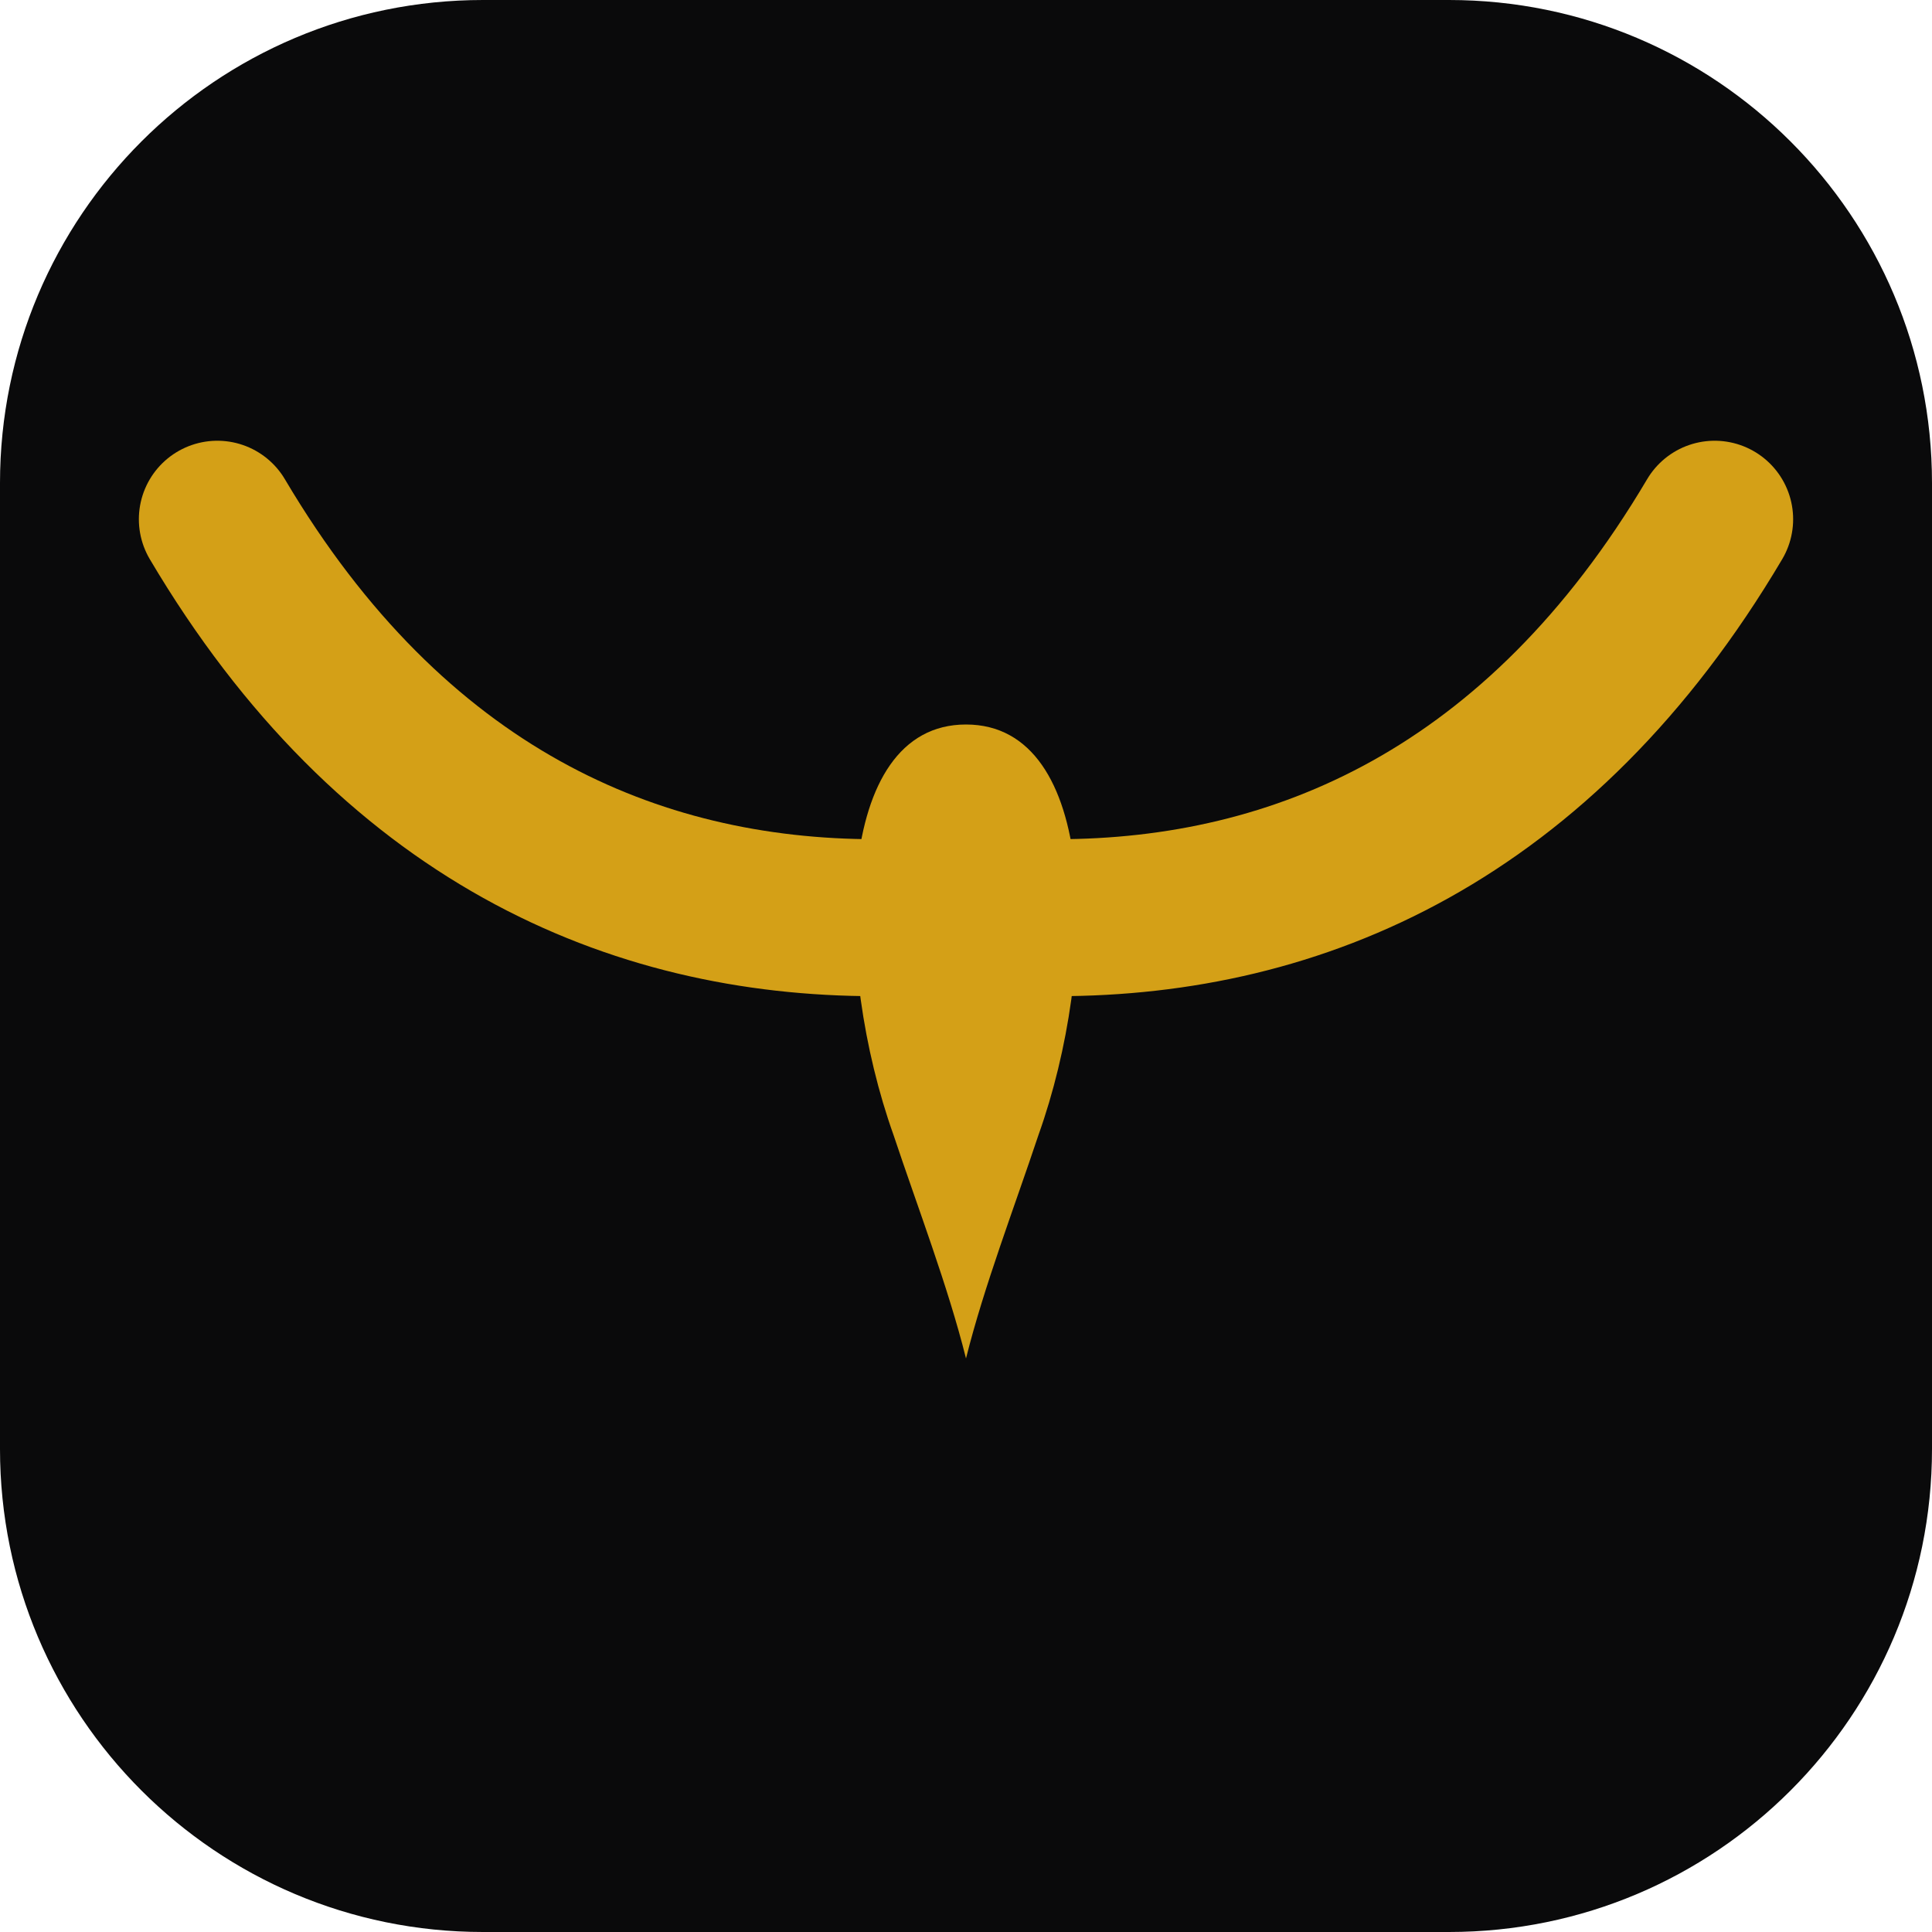
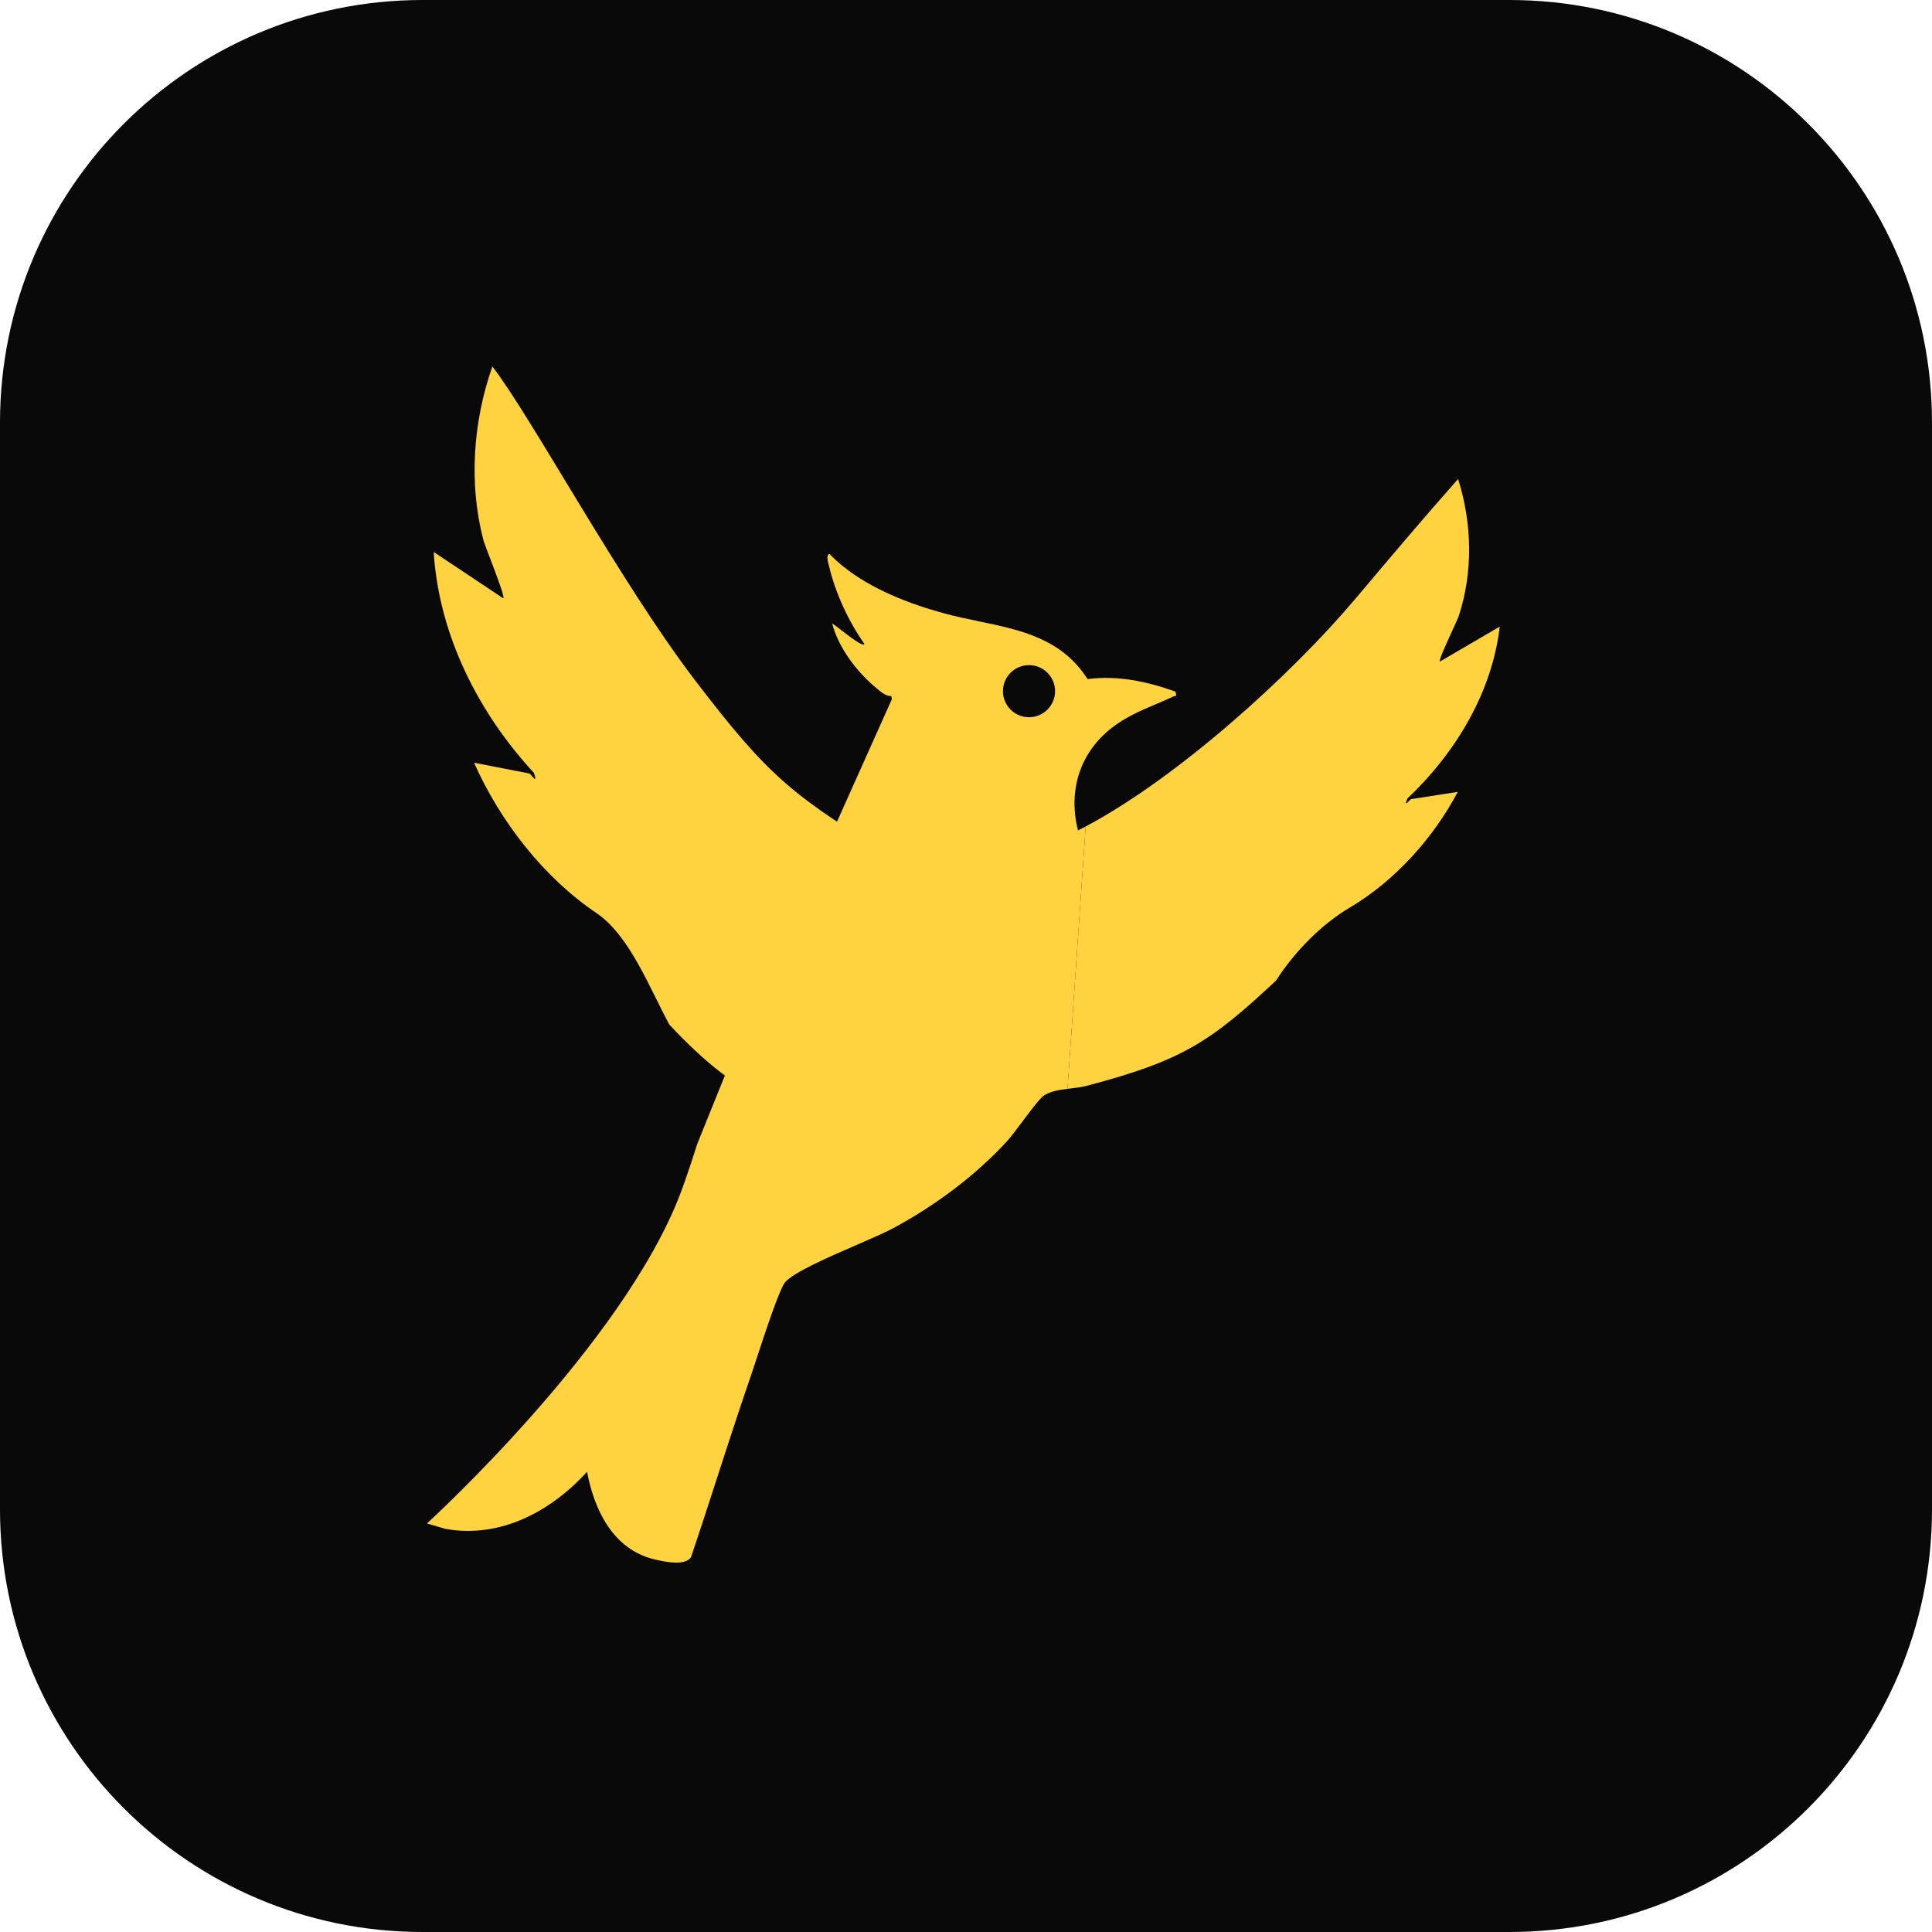
- <svg xmlns="http://www.w3.org/2000/svg" width="32" height="32" viewBox="0 0 32 32">
-   <rect width="32" height="32" rx="8" fill="#0a0a0b" />
-   <g transform="translate(2 3)">
-     <path d="M12.5 12.2C8.5 12.2 4.5 10.5 1.6 5.6" fill="none" stroke="#d4a017" stroke-width="2.6" stroke-linecap="round" />
-     <path d="M15.5 12.2C19.5 12.2 23.5 10.5 26.4 5.6" fill="none" stroke="#d4a017" stroke-width="2.6" stroke-linecap="round" />
-     <path d="M14 9c2.2 0 2.2 4 1.2 6.8-.4 1.2-.9 2.5-1.2 3.7-.3-1.2-.8-2.5-1.2-3.7C11.8 13 11.8 9 14 9Z" fill="#d4a017" />
+ <svg xmlns="http://www.w3.org/2000/svg" width="512" height="512" viewBox="0 0 512 512">
+   <rect width="512" height="512" rx="112" fill="#090909" />
+   <g transform="translate(54.71 96.00) scale(2.06452)">
+     <path d="M110.529 93.265C110.674 93.248 110.818 93.231 110.961 93.214C111.649 93.133 112.325 93.054 112.924 92.897C125.275 89.654 128.876 87.249 137.319 79.347C139.595 75.767 143.071 72.182 146.756 70.006C152.544 66.588 157.507 61.056 160.625 55.149L154.627 56.081C154.592 56.087 154.497 56.185 154.392 56.295C154.118 56.579 153.767 56.944 154.159 56.001C160.306 50.185 165.022 42.436 166.014 33.936L158.324 38.425C158.159 38.299 159.166 36.101 159.94 34.413C160.342 33.536 160.681 32.796 160.759 32.556C162.611 26.874 162.463 20.661 160.667 14.986C156.205 20.018 151.843 25.192 147.475 30.373C139.191 40.199 124.611 53.366 112.859 59.59L110.529 93.265Z" fill="#FFD23F" />
+     <path d="M92.013 101.407C91.842 101.38 91.67 101.353 91.499 101.327C90.681 101.201 89.878 101.078 89.171 100.858C74.585 96.326 69.05 95.322 59.42 85.024C56.912 80.411 54.337 73.584 50.058 70.701C43.337 66.174 37.729 58.996 34.352 51.407L41.473 52.795C41.514 52.804 41.621 52.931 41.741 53.074C42.051 53.443 42.45 53.917 42.038 52.71C35.03 45.132 29.85 35.156 29.171 24.357L38.104 30.307C38.309 30.153 37.236 27.335 36.411 25.17C35.982 24.046 35.621 23.097 35.541 22.791C33.664 15.531 34.213 7.668 36.702 0.542C41.74 7.07 53.177 28.367 62.768 40.892C72.359 53.416 75.264 55.694 88.953 63.981L92.013 101.407Z" fill="#FFD23F" />
+     <path d="M79.978 24.608C80.51 25.161 81.083 25.683 81.69 26.174C85.364 29.15 90.284 31.041 94.754 32.251C96.194 32.641 97.664 32.946 99.125 33.25C104.507 34.367 109.779 35.461 113.106 40.671C116.95 40.163 120.787 40.985 124.384 42.28C124.531 42.813 124.504 42.818 124.326 42.851C124.257 42.863 124.164 42.88 124.051 42.934C123.309 43.283 122.571 43.596 121.841 43.906C119.859 44.749 117.931 45.568 116.124 46.998C112.056 50.223 110.6 55.065 111.875 60.099C112.201 59.934 112.53 59.765 112.862 59.589L110.532 93.265C109.437 93.4 108.344 93.58 107.507 94.123C107.006 94.447 105.834 96.011 104.726 97.489C103.961 98.51 103.226 99.491 102.764 99.994C98.671 104.448 93.519 108.26 88.201 111.134C87.178 111.688 85.438 112.443 83.521 113.276C79.803 114.891 75.416 116.797 74.289 118.084C73.568 118.907 71.658 124.73 70.543 128.128C70.253 129.01 70.017 129.73 69.87 130.155C68.762 133.353 67.703 136.57 66.655 139.792L65.609 143.015C64.492 146.465 63.375 149.916 62.214 153.348C61.517 154.604 58.575 153.932 57.39 153.637C52.193 152.338 49.777 147.329 48.858 142.419C44.259 147.494 37.709 151.03 30.666 149.749L28.307 149.055C28.394 148.976 53.438 126.159 60.843 106.698C61.772 104.256 62.995 100.364 62.995 100.364C63.04 100.254 73.698 73.751 79.26 60.581C79.531 60.67 79.811 60.762 80.101 60.856L87.973 43.276L87.916 42.853C87.262 42.868 86.738 42.437 86.258 42.043C86.212 42.005 86.166 41.968 86.121 41.931C83.55 39.849 81.128 36.666 80.325 33.542C80.5 33.623 80.956 33.975 81.506 34.4C82.662 35.295 84.233 36.51 84.482 36.189C82.461 33.33 80.755 29.681 79.944 26.256C79.936 26.221 79.924 26.175 79.909 26.122L79.898 26.084C79.772 25.62 79.518 24.683 79.978 24.608ZM105.588 38.877C103.74 38.877 102.242 40.375 102.242 42.223C102.242 44.071 103.74 45.568 105.588 45.568C107.436 45.568 108.934 44.07 108.934 42.222C108.933 40.374 107.436 38.877 105.588 38.877Z" fill="#FFD23F" />
  </g>
</svg>
